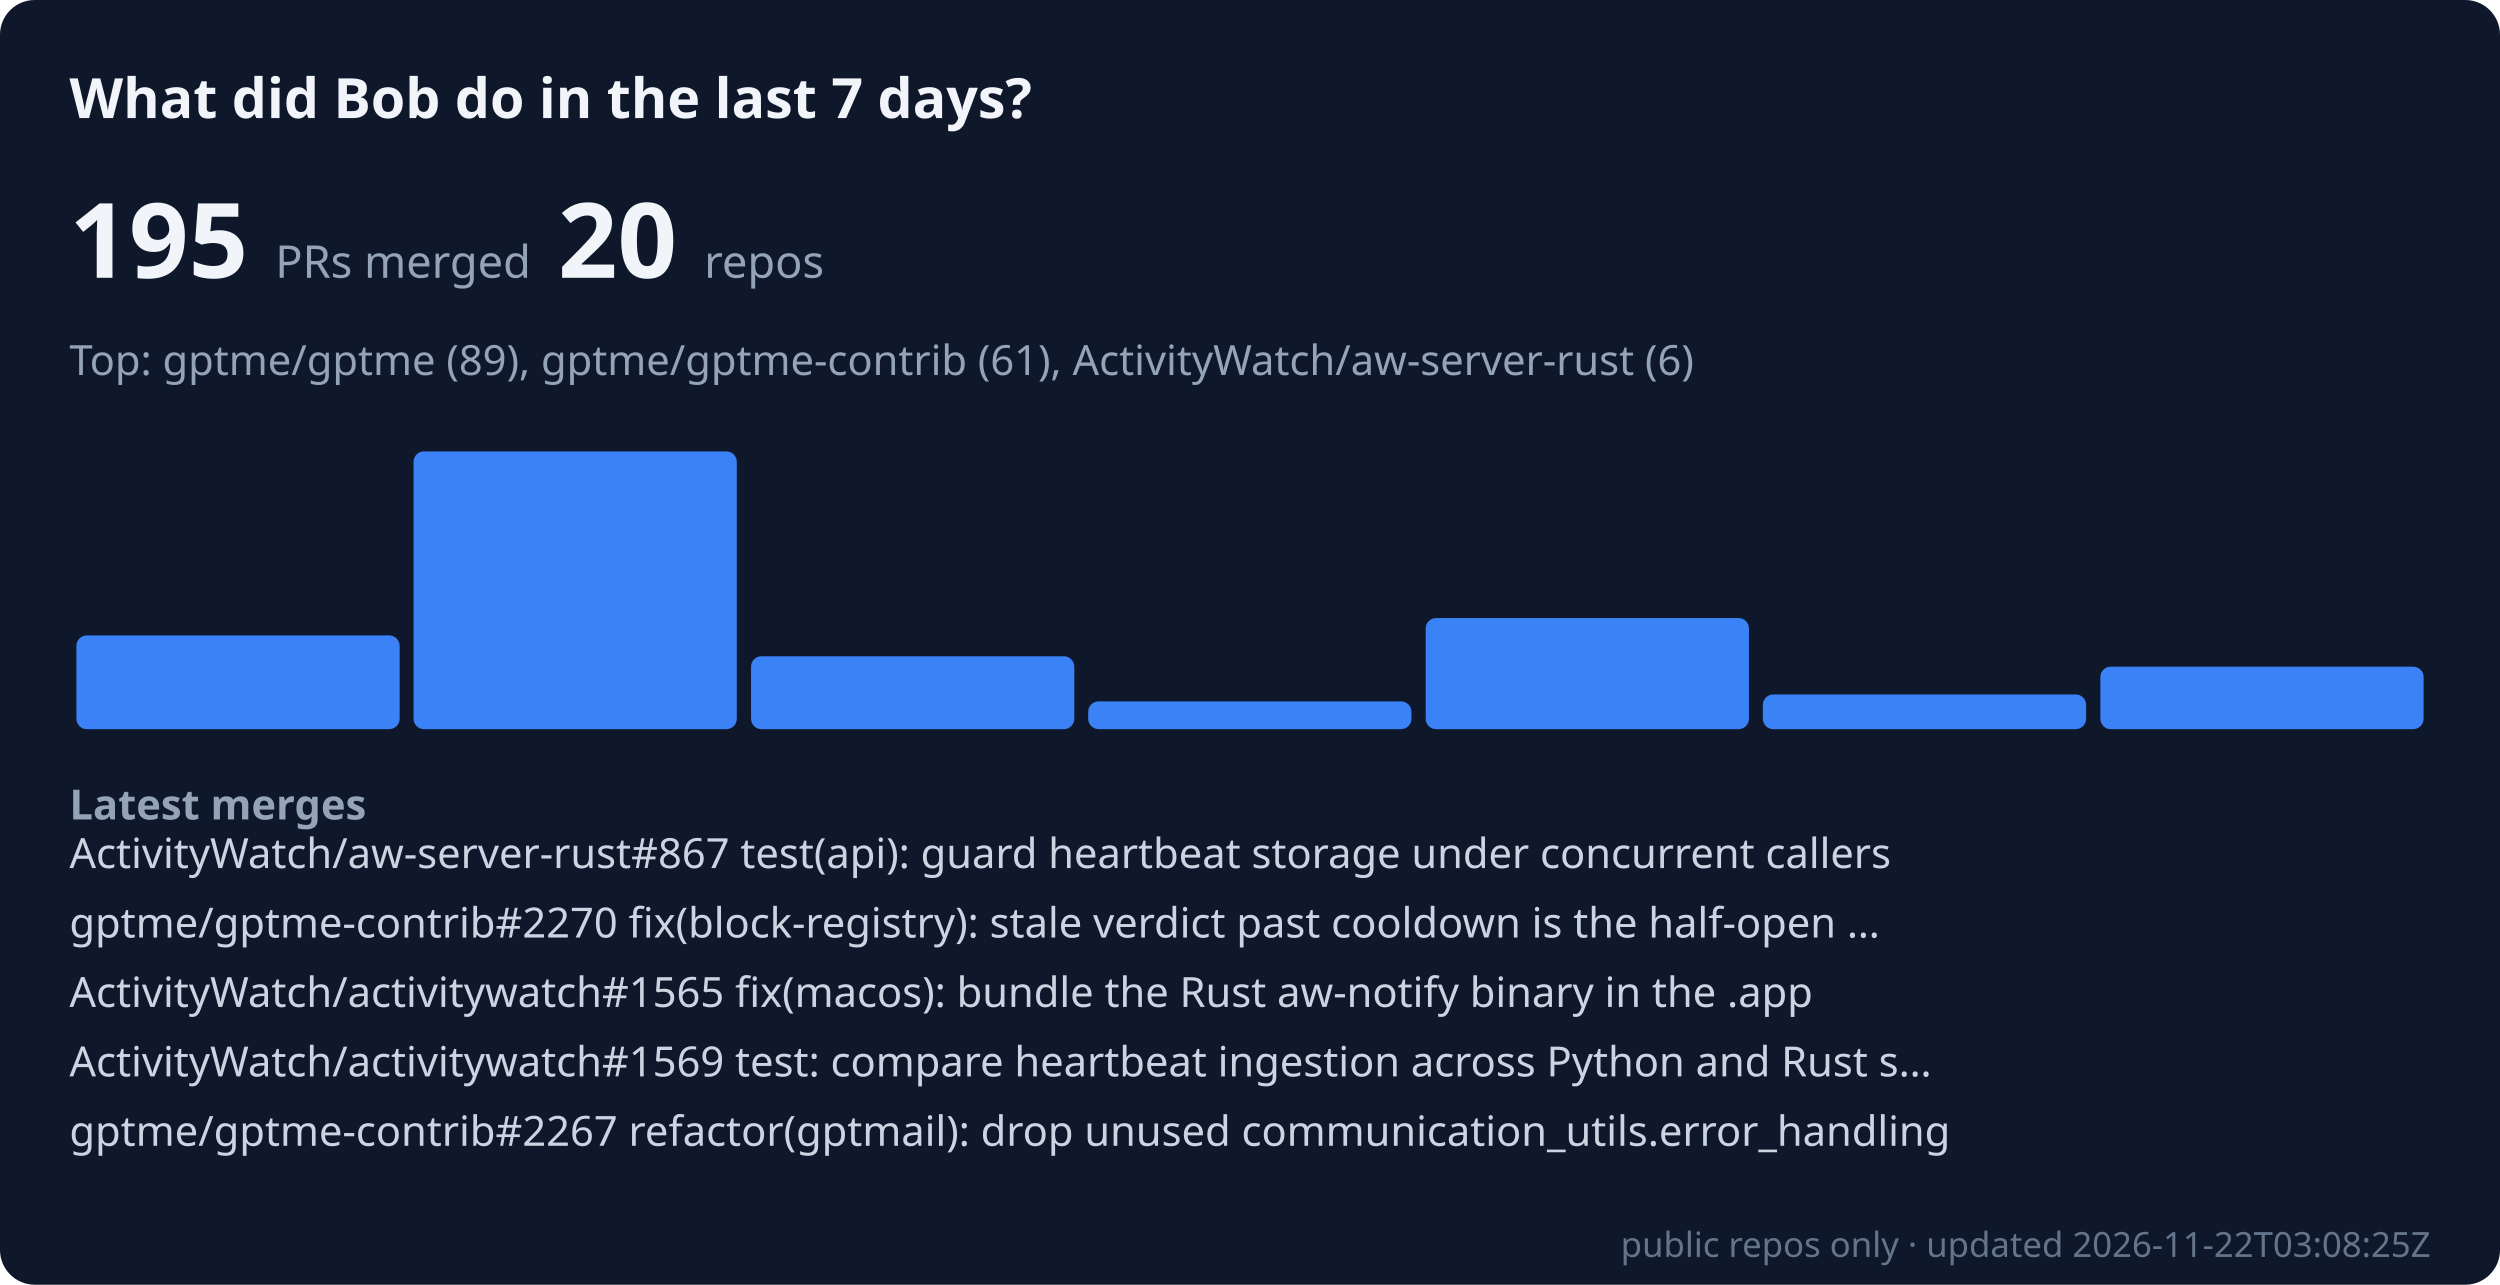
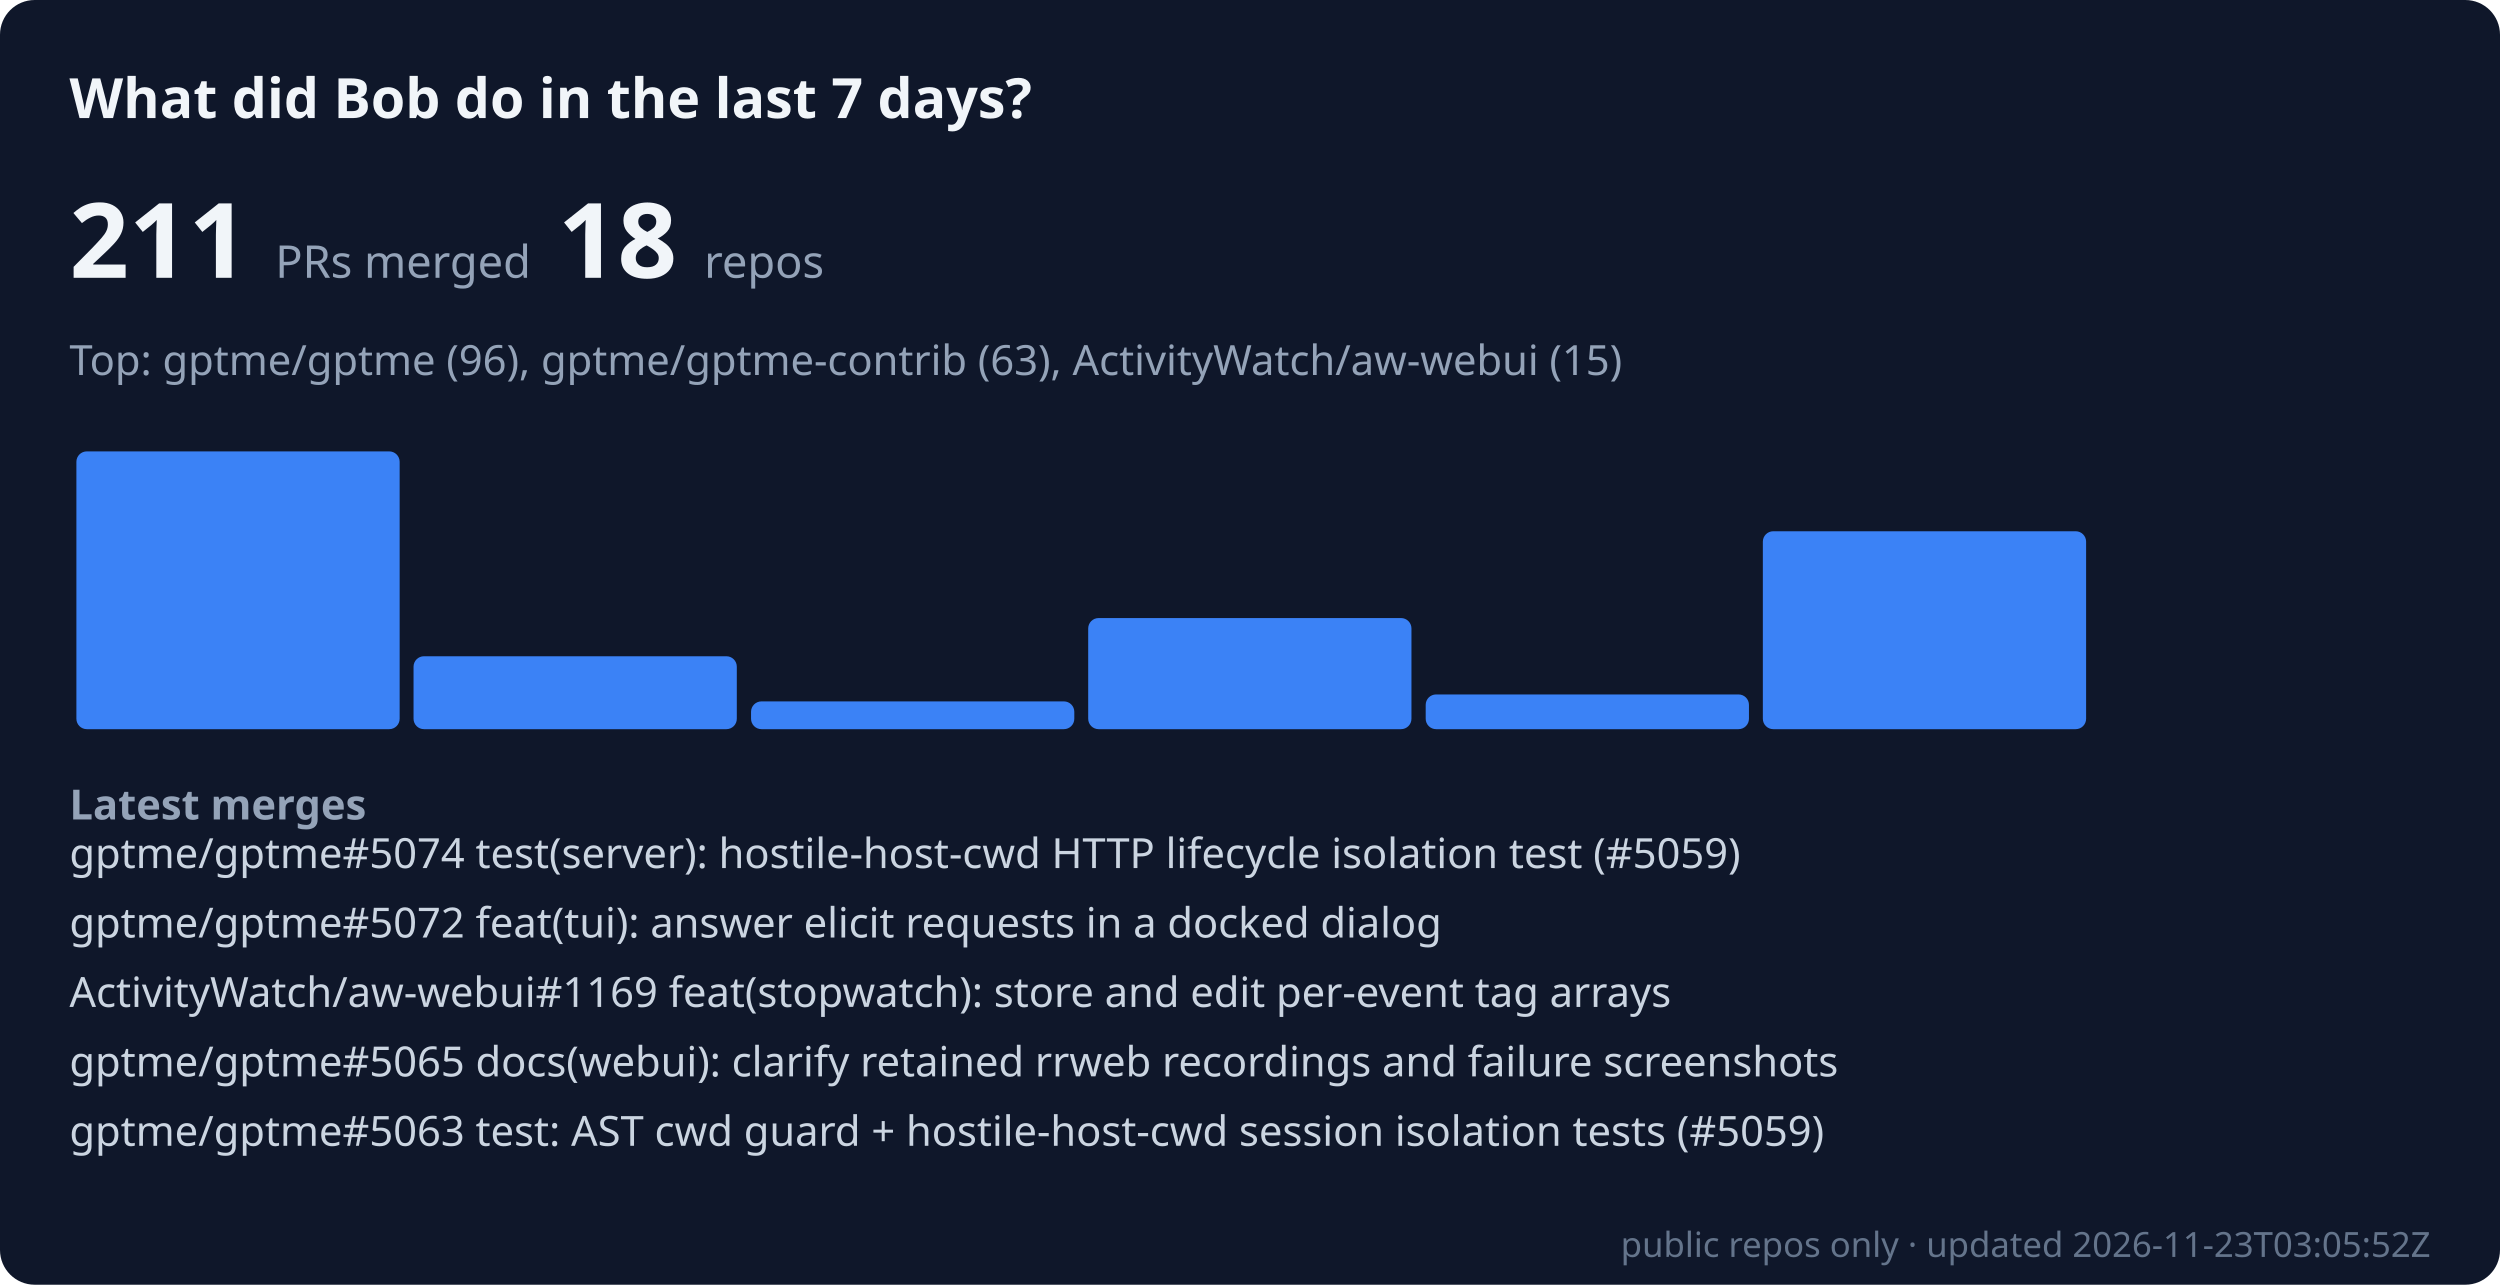
- <svg xmlns="http://www.w3.org/2000/svg" viewBox="0 0 720 370" width="100%" role="img" aria-label="Bob merged 195 public PRs across 20 repos in the last 7 days" font-family="system-ui, sans-serif">
+ <svg xmlns="http://www.w3.org/2000/svg" viewBox="0 0 720 370" width="100%" role="img" aria-label="Bob merged 211 public PRs across 18 repos in the last 7 days" font-family="system-ui, sans-serif">
  <rect width="720" height="370" rx="10" fill="#0f172a" />
  <text x="20" y="34" font-size="16" font-weight="600" fill="#f1f5f9">What did Bob do in the last 7 days?</text>
-   <text x="20" y="80" font-size="30" font-weight="700" fill="#f1f5f9">195 <tspan font-size="13" font-weight="400" fill="#94a3b8">PRs merged</tspan>  20 <tspan font-size="13" font-weight="400" fill="#94a3b8">repos</tspan>
+   <text x="20" y="80" font-size="30" font-weight="700" fill="#f1f5f9">211 <tspan font-size="13" font-weight="400" fill="#94a3b8">PRs merged</tspan>  18 <tspan font-size="13" font-weight="400" fill="#94a3b8">repos</tspan>
  </text>
-   <text x="20" y="108" font-size="12" fill="#94a3b8">Top: gptme/gptme (89), gptme/gptme-contrib (61), ActivityWatch/aw-server-rust (6)</text>
-   <rect x="22.0" y="183" width="93.1" height="27" rx="3" fill="#3b82f6" />
-   <rect x="119.1" y="130" width="93.1" height="80" rx="3" fill="#3b82f6" />
-   <rect x="216.3" y="189" width="93.1" height="21" rx="3" fill="#3b82f6" />
-   <rect x="313.4" y="202" width="93.1" height="8" rx="3" fill="#3b82f6" />
-   <rect x="410.6" y="178" width="93.1" height="32" rx="3" fill="#3b82f6" />
-   <rect x="507.7" y="200" width="93.1" height="10" rx="3" fill="#3b82f6" />
-   <rect x="604.9" y="192" width="93.1" height="18" rx="3" fill="#3b82f6" />
+   <text x="20" y="108" font-size="12" fill="#94a3b8">Top: gptme/gptme (96), gptme/gptme-contrib (63), ActivityWatch/aw-webui (15)</text>
+   <rect x="22.0" y="130" width="93.1" height="80" rx="3" fill="#3b82f6" />
+   <rect x="119.1" y="189" width="93.1" height="21" rx="3" fill="#3b82f6" />
+   <rect x="216.3" y="202" width="93.1" height="8" rx="3" fill="#3b82f6" />
+   <rect x="313.4" y="178" width="93.1" height="32" rx="3" fill="#3b82f6" />
+   <rect x="410.6" y="200" width="93.1" height="10" rx="3" fill="#3b82f6" />
+   <rect x="507.7" y="153" width="93.1" height="57" rx="3" fill="#3b82f6" />
+   <rect x="604.9" y="210" width="93.1" height="0" rx="3" fill="#3b82f6" />
  <text x="20" y="236" font-size="12" font-weight="600" fill="#94a3b8">Latest merges</text>
-   <text x="20" y="250" font-size="12" fill="#cbd5e1">ActivityWatch/aw-server-rust#867 test(api): guard heartbeat storage under concurrent callers</text>
-   <text x="20" y="270" font-size="12" fill="#cbd5e1">gptme/gptme-contrib#2270 fix(block-registry): stale verdict past cooldown is the half-open …</text>
-   <text x="20" y="290" font-size="12" fill="#cbd5e1">ActivityWatch/activitywatch#1565 fix(macos): bundle the Rust aw-notify binary in the .app</text>
-   <text x="20" y="310" font-size="12" fill="#cbd5e1">ActivityWatch/activitywatch#1569 test: compare heartbeat ingestion across Python and Rust s…</text>
-   <text x="20" y="330" font-size="12" fill="#cbd5e1">gptme/gptme-contrib#2267 refactor(gptmail): drop unused communication_utils.error_handling</text>
-   <text x="700" y="362" font-size="10" text-anchor="end" fill="#64748b">public repos only · updated 2026-11-22T03:08:25Z</text>
+   <text x="20" y="250" font-size="12" fill="#cbd5e1">gptme/gptme#5074 test(server): hostile-host-cwd HTTP lifecycle isolation test (#5059)</text>
+   <text x="20" y="270" font-size="12" fill="#cbd5e1">gptme/gptme#5072 feat(tui): answer elicit requests in a docked dialog</text>
+   <text x="20" y="290" font-size="12" fill="#cbd5e1">ActivityWatch/aw-webui#1169 feat(stopwatch): store and edit per-event tag arrays</text>
+   <text x="20" y="310" font-size="12" fill="#cbd5e1">gptme/gptme#5065 docs(webui): clarify retained rrweb recordings and failure screenshots</text>
+   <text x="20" y="330" font-size="12" fill="#cbd5e1">gptme/gptme#5063 test: AST cwd guard + hostile-host-cwd session isolation tests (#5059)</text>
+   <text x="700" y="362" font-size="10" text-anchor="end" fill="#64748b">public repos only · updated 2026-11-23T03:05:52Z</text>
</svg>
